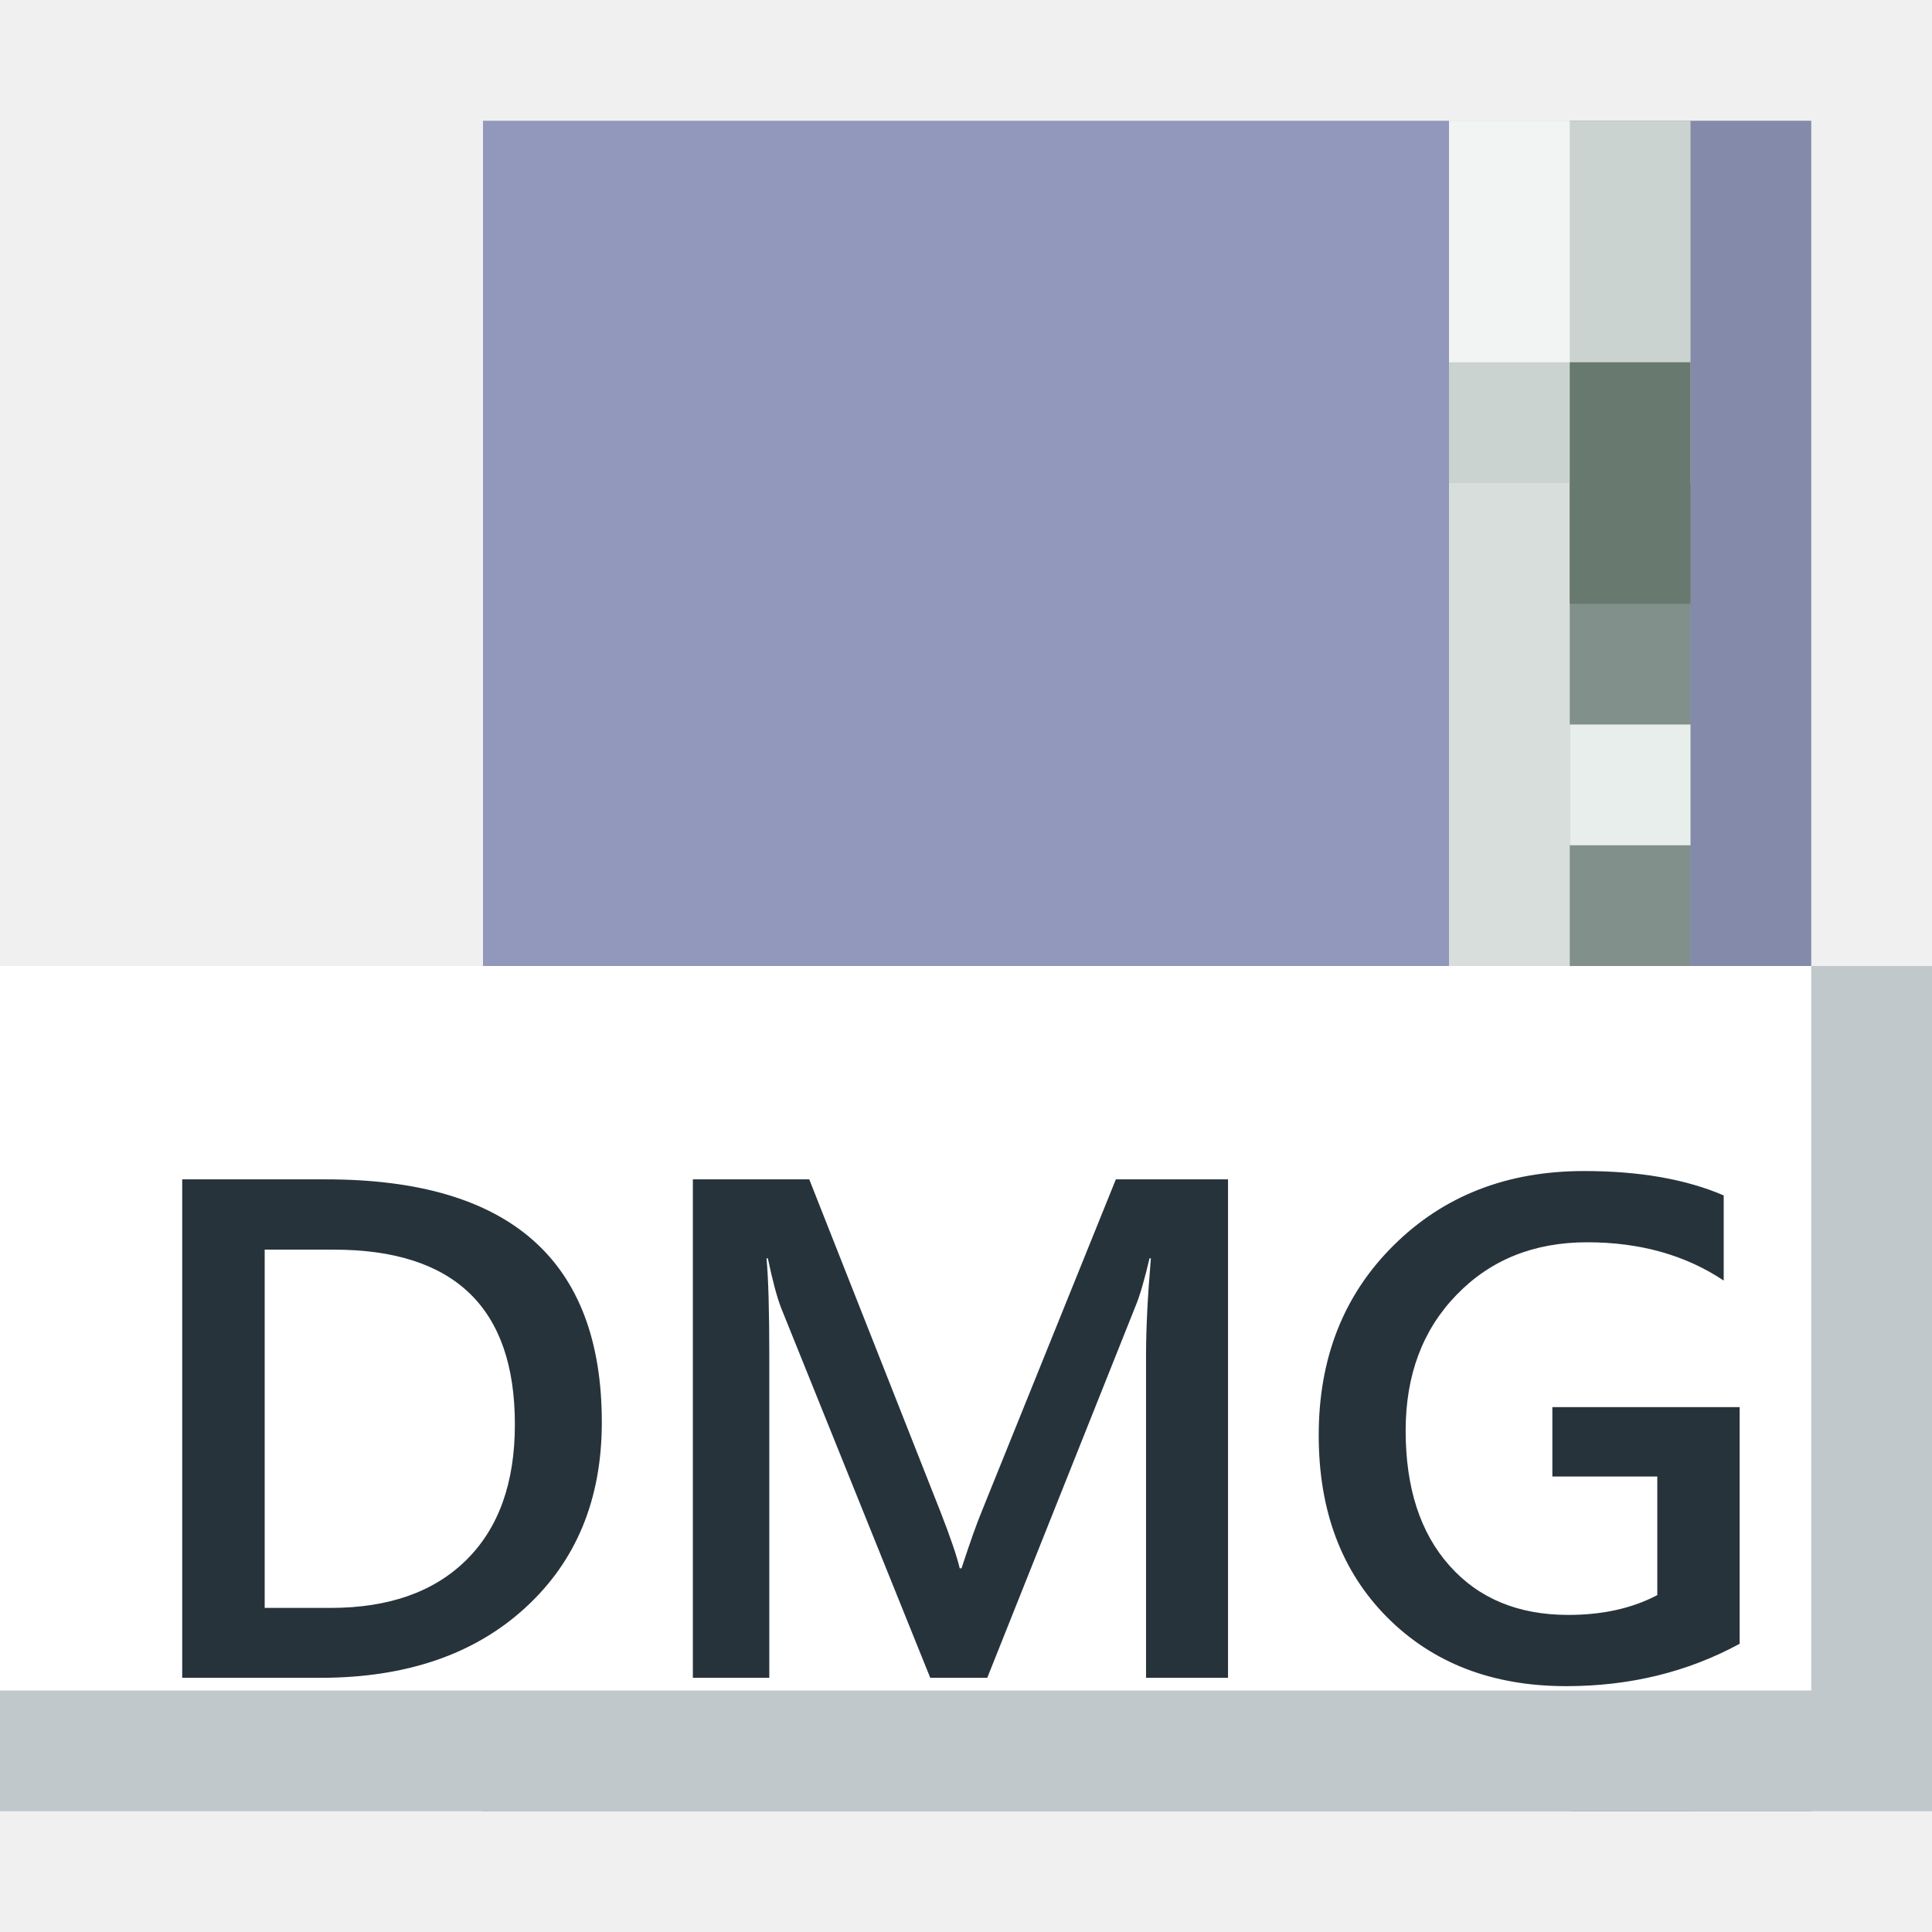
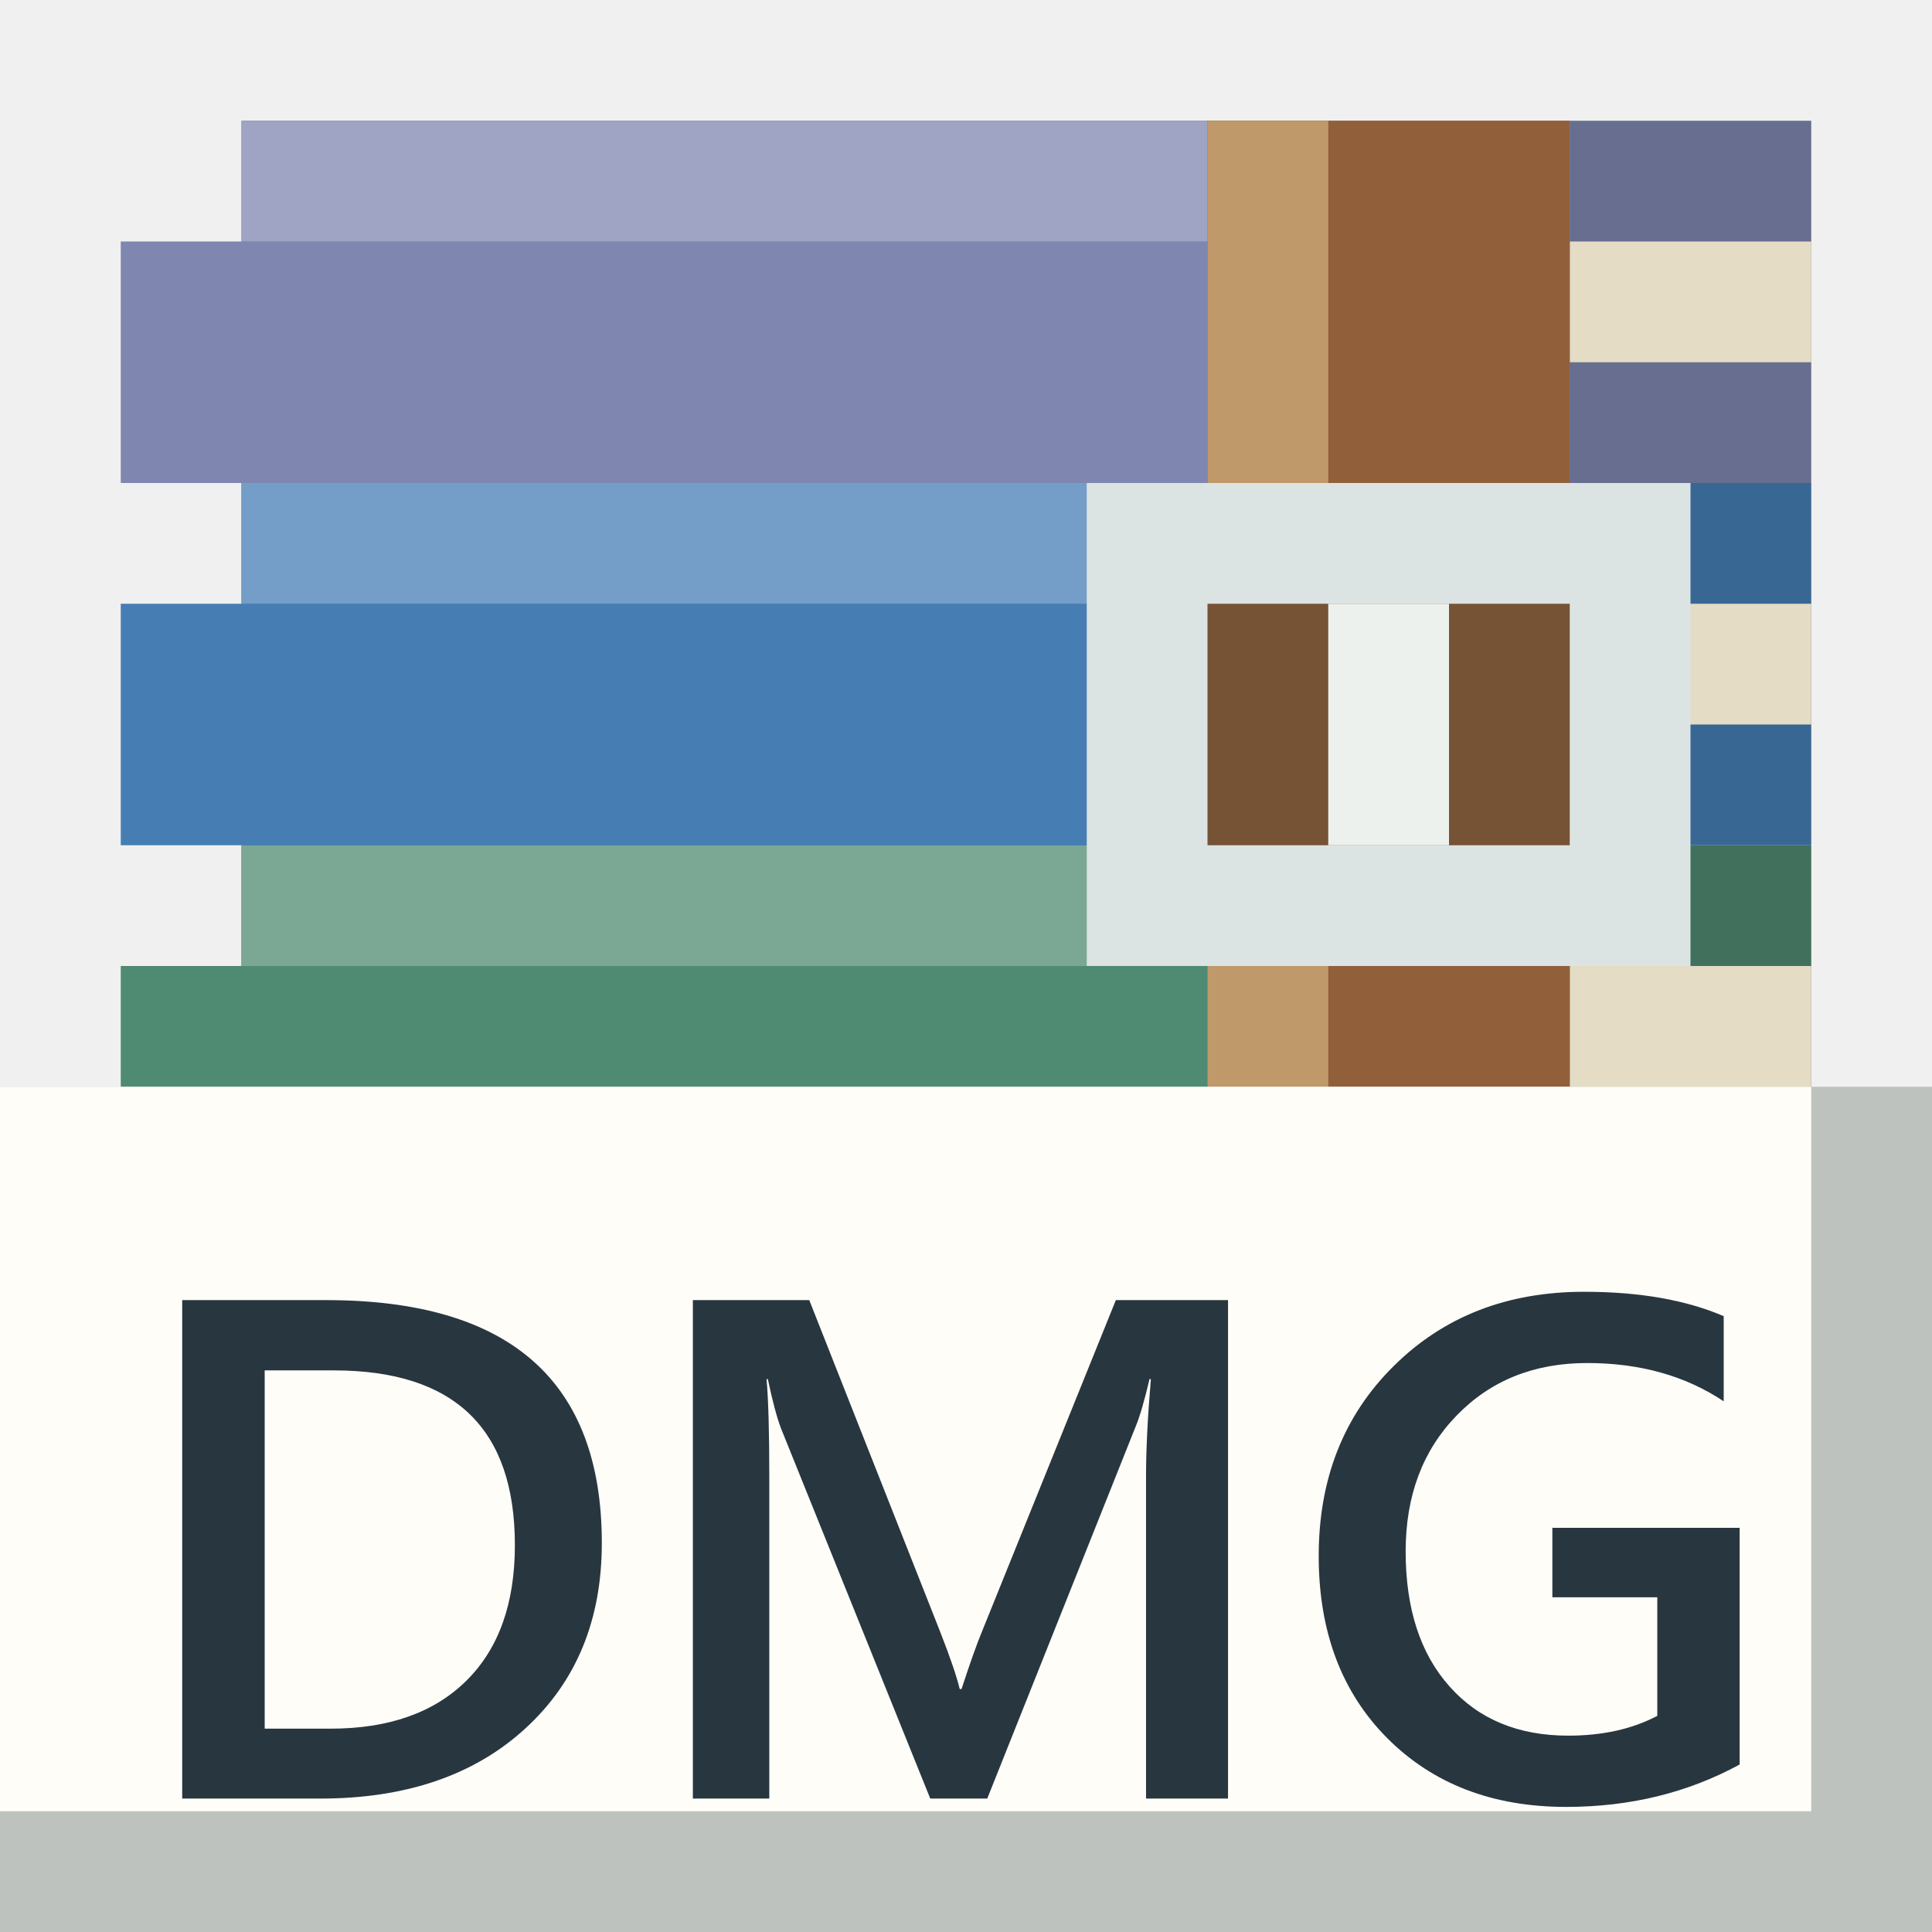
<svg xmlns="http://www.w3.org/2000/svg" width="16" height="16" viewBox="0 0 16 16">
  <defs />
-   <path fill="#9298bc" stroke="none" d="M 4 1 L 15 1 L 15 15 L 4 15 Z" />
-   <path fill="#000000" fill-opacity="0.094" stroke="none" d="M 14 1 L 15 1 L 15 15 L 14 15 Z" />
-   <path fill="#82908b" stroke="none" d="M 12 1 L 14 1 L 14 15 L 12 15 Z" />
-   <path fill="#d8dedb" stroke="none" d="M 12 1 L 13 1 L 13 15 L 12 15 Z" />
-   <path fill="#e8eeeb" stroke="none" d="M 13 6 L 14 6 L 14 7 L 13 7 Z" />
-   <path fill="#e8eeeb" stroke="none" d="M 13 9 L 14 9 L 14 10 L 13 10 Z" />
-   <path fill="#e8eeeb" stroke="none" d="M 13 12 L 14 12 L 14 13 L 13 13 Z" />
-   <path fill="#cbd3d0" stroke="none" d="M 12 1 L 14 1 L 14 4 L 12 4 Z" />
-   <path fill="#f1f4f2" stroke="none" d="M 12 1 L 13 1 L 13 3 L 12 3 Z" />
-   <path fill="#687970" stroke="none" d="M 13 3 L 14 3 L 14 5 L 13 5 Z" />
-   <path fill="#c1c8cc" stroke="none" d="M 0 8 L 16 8 L 16 15 L 0 15 Z" />
-   <path fill="#ffffff" stroke="none" d="M 0 8 L 15 8 L 15 14 L 0 14 Z" />
-   <g transform="matrix(1 0 0 1 1 8)">
+   <path fill="#41715d" stroke="none" d="M 2 7 L 15 7 L 15 10 L 2 10 Z" />
+   <path fill="#4f8a72" stroke="none" d="M 1 8 L 13 8 L 13 10 L 1 10 Z" />
+   <path fill="#7ba795" stroke="none" d="M 2 7 L 13 7 L 13 8 L 2 8 Z" />
+   <path fill="#e4dcc5" stroke="none" d="M 13 8 L 15 8 L 15 9 L 13 9 Z" />
+   <path fill="#396794" stroke="none" d="M 2 4 L 15 4 L 15 7 L 2 7 Z" />
+   <path fill="#467eb4" stroke="none" d="M 1 5 L 13 5 L 13 7 L 1 7 Z" />
+   <path fill="#749ec7" stroke="none" d="M 2 4 L 13 4 L 13 5 L 2 5 Z" />
+   <path fill="#e4dcc5" stroke="none" d="M 13 5 L 15 5 L 15 6 L 13 6 Z" />
+   <path fill="#686e90" stroke="none" d="M 2 1 L 15 1 L 15 4 L 2 4 Z" />
+   <path fill="#7f86b0" stroke="none" d="M 1 2 L 13 2 L 13 4 L 1 4 Z" />
+   <path fill="#9fa4c4" stroke="none" d="M 2 1 L 13 1 L 13 2 L 2 2 Z" />
+   <path fill="#e4dcc5" stroke="none" d="M 13 2 L 15 2 L 15 3 L 13 3 Z" />
+   <path fill="#91603b" stroke="none" d="M 10 1 L 13 1 L 13 10 L 10 10 Z" />
+   <path fill="#c0996a" stroke="none" d="M 10 1 L 11 1 L 11 10 L 10 10 Z" />
+   <path fill="#dce3e3" stroke="none" d="M 9 4 L 14 4 L 14 8 L 9 8 Z" />
+   <path fill="#765335" stroke="none" d="M 10 5 L 13 5 L 13 7 L 10 7 Z" />
+   <path fill="#edf1ee" stroke="none" d="M 11 5 L 12 5 L 12 7 L 11 7 Z" />
+   <path fill="#bec2be" stroke="none" d="M 0 9 L 16 9 L 16 16 L 0 16 Z" />
+   <path fill="#fffdf7" stroke="none" d="M 0 9 L 15 9 L 15 15 L 0 15 Z" />
+   <g transform="matrix(1 0 0 1 1 9)">
    <g>
-       <path fill="#27333b" stroke="none" d="M 0.509 5.895 L 0.509 1.767 L 1.701 1.767 Q 3.984 1.767 3.984 3.779 Q 3.984 4.735 3.35 5.315 Q 2.717 5.895 1.652 5.895 L 0.509 5.895 Z M 1.192 2.349 L 1.192 5.316 L 1.738 5.316 Q 2.461 5.316 2.862 4.919 Q 3.264 4.522 3.264 3.796 Q 3.264 2.349 1.764 2.349 L 1.192 2.349 Z M 9.17 5.895 L 8.491 5.895 L 8.491 3.224 Q 8.491 2.896 8.531 2.421 L 8.52 2.421 Q 8.456 2.691 8.407 2.809 L 7.176 5.895 L 6.704 5.895 L 5.469 2.832 Q 5.417 2.697 5.359 2.421 L 5.348 2.421 Q 5.371 2.668 5.371 3.229 L 5.371 5.895 L 4.738 5.895 L 4.738 1.767 L 5.702 1.767 L 6.787 4.516 Q 6.911 4.833 6.948 4.988 L 6.963 4.988 Q 7.069 4.663 7.135 4.505 L 8.241 1.767 L 9.17 1.767 L 9.17 5.895 Z M 13.407 5.613 Q 12.762 5.964 11.971 5.964 Q 11.056 5.964 10.488 5.394 Q 9.921 4.824 9.921 3.886 Q 9.921 2.927 10.542 2.313 Q 11.162 1.698 12.118 1.698 Q 12.806 1.698 13.275 1.9 L 13.275 2.605 Q 12.8 2.288 12.144 2.288 Q 11.484 2.288 11.063 2.723 Q 10.641 3.157 10.641 3.848 Q 10.641 4.559 11.004 4.966 Q 11.366 5.374 11.988 5.374 Q 12.414 5.374 12.725 5.21 L 12.725 4.228 L 11.856 4.228 L 11.856 3.653 L 13.407 3.653 L 13.407 5.613 Z" />
+       <path fill="#28363f" stroke="none" d="M 0.509 5.895 L 0.509 1.767 L 1.701 1.767 Q 3.984 1.767 3.984 3.779 Q 3.984 4.735 3.35 5.315 Q 2.717 5.895 1.652 5.895 L 0.509 5.895 Z M 1.192 2.349 L 1.192 5.316 L 1.738 5.316 Q 2.461 5.316 2.862 4.919 Q 3.264 4.522 3.264 3.796 Q 3.264 2.349 1.764 2.349 L 1.192 2.349 Z M 9.17 5.895 L 8.491 5.895 L 8.491 3.224 Q 8.491 2.896 8.531 2.421 L 8.52 2.421 Q 8.456 2.691 8.407 2.809 L 7.176 5.895 L 6.704 5.895 L 5.469 2.832 Q 5.417 2.697 5.359 2.421 L 5.348 2.421 Q 5.371 2.668 5.371 3.229 L 5.371 5.895 L 4.738 5.895 L 4.738 1.767 L 5.702 1.767 L 6.787 4.516 Q 6.911 4.833 6.948 4.988 L 6.963 4.988 Q 7.069 4.663 7.135 4.505 L 8.241 1.767 L 9.17 1.767 L 9.17 5.895 Z M 13.407 5.613 Q 12.762 5.964 11.971 5.964 Q 11.056 5.964 10.488 5.394 Q 9.921 4.824 9.921 3.886 Q 9.921 2.927 10.542 2.313 Q 11.162 1.698 12.118 1.698 Q 12.806 1.698 13.275 1.9 L 13.275 2.605 Q 12.8 2.288 12.144 2.288 Q 11.484 2.288 11.063 2.723 Q 10.641 3.157 10.641 3.848 Q 10.641 4.559 11.004 4.966 Q 11.366 5.374 11.988 5.374 Q 12.414 5.374 12.725 5.21 L 12.725 4.228 L 11.856 4.228 L 11.856 3.653 L 13.407 3.653 L 13.407 5.613 Z" />
    </g>
  </g>
</svg>
